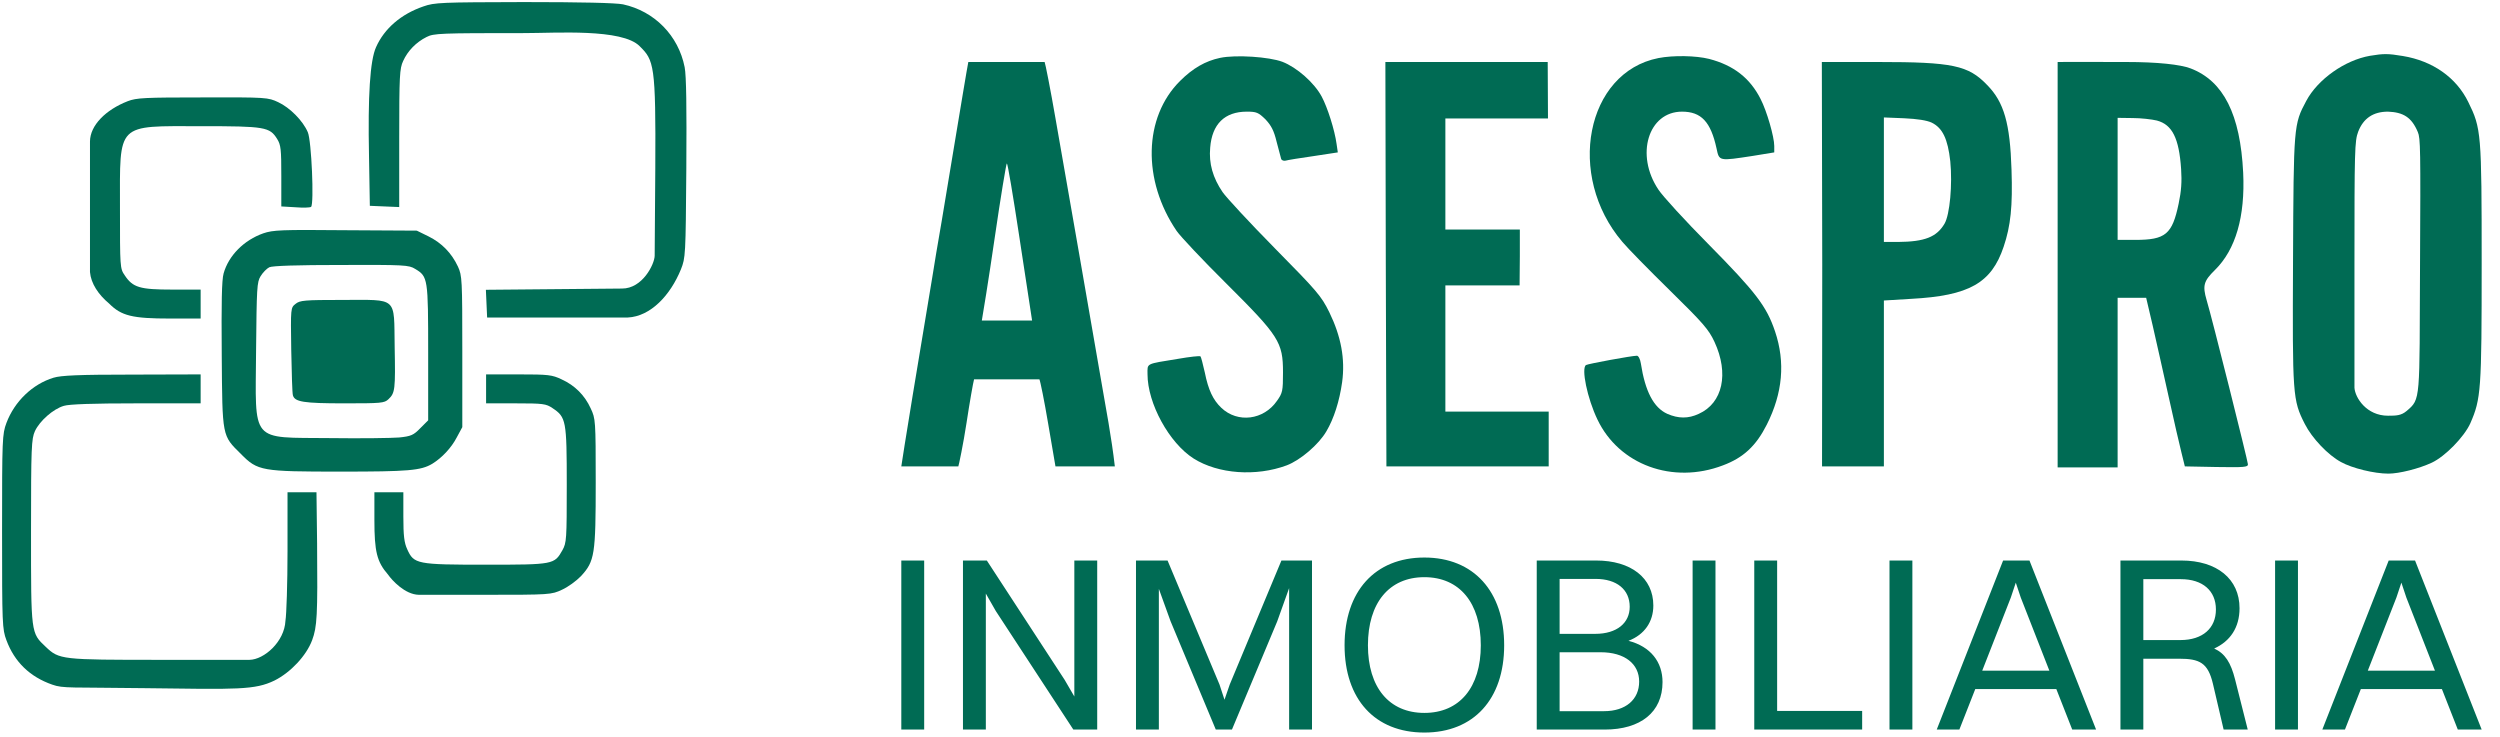
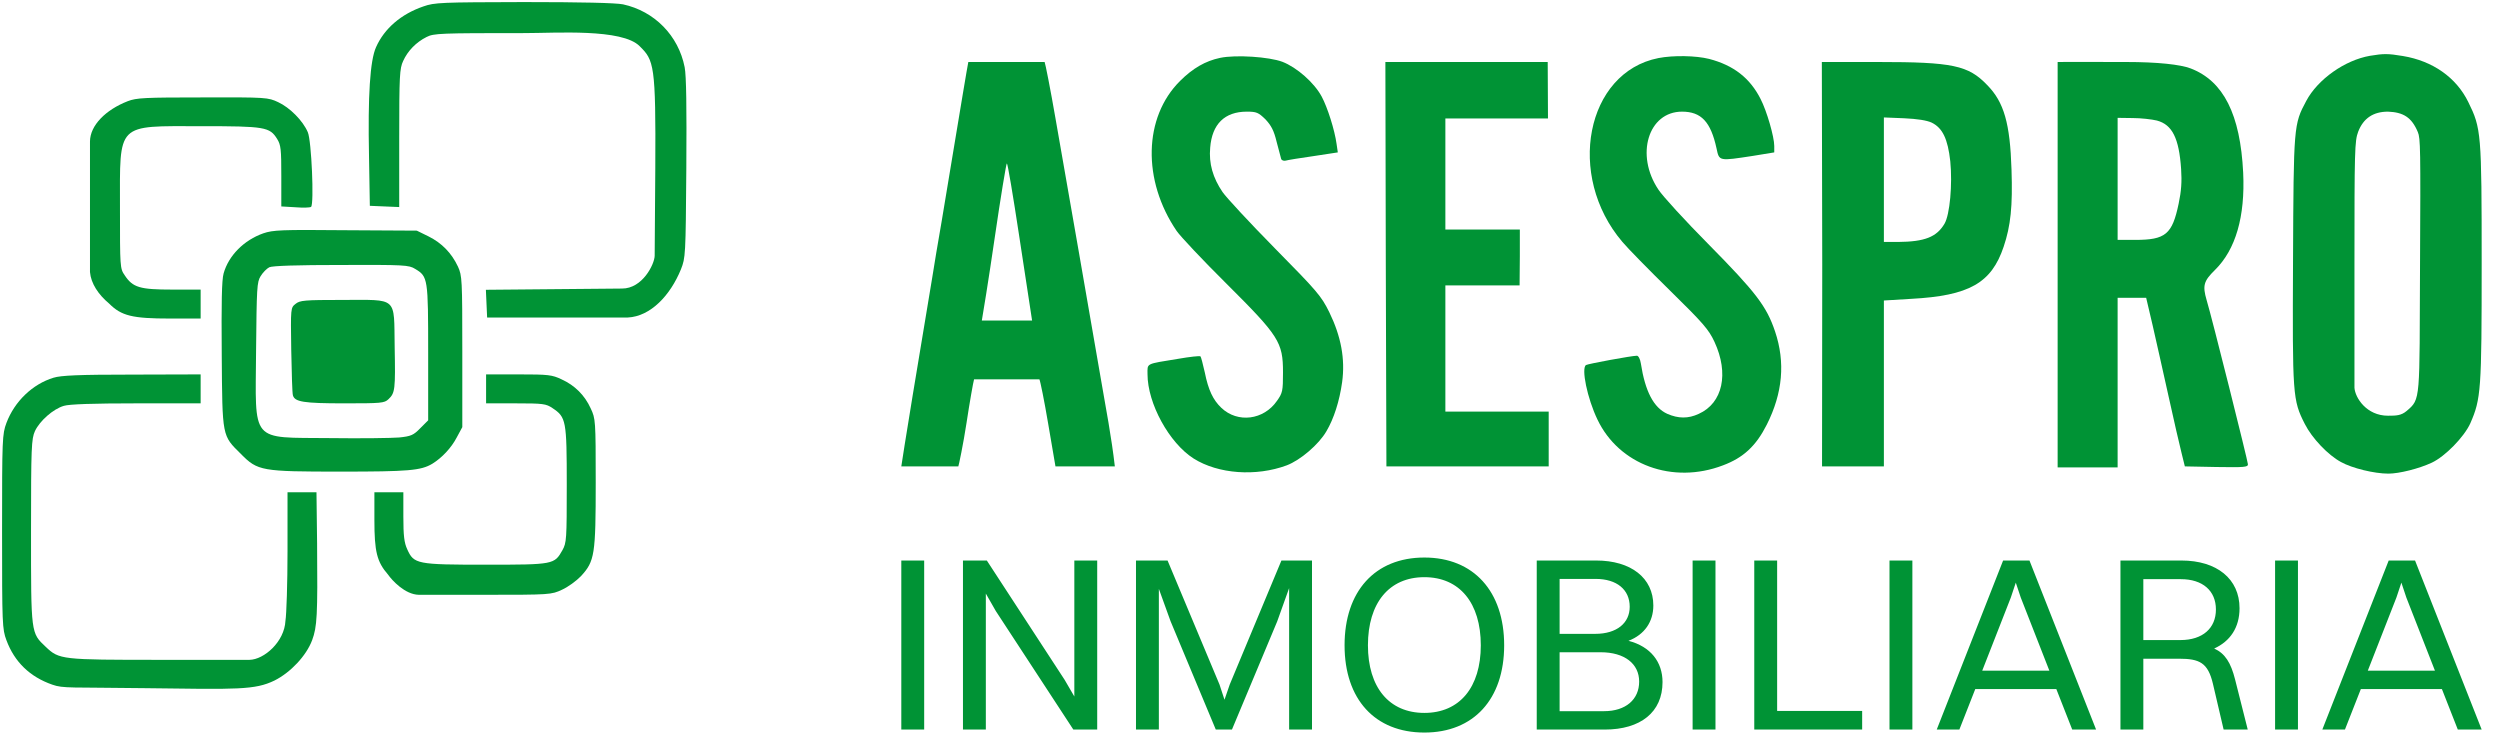
<svg xmlns="http://www.w3.org/2000/svg" version="1.1" width="1208.621" height="356.15" viewBox="0 0 1208.621 356.15" aria-label="ASESPRO INMOBILIARIA">
  <defs>
</defs>
  <g>
-     <path transform="matrix(1,0,0,-1,1,333.0311)" d="M203.699 329.93C192.899 326.23 184.799 319.23 180.799 310.23 177.899 303.83 176.799 286.73 177.399 257.53L177.799 233.53 184.899 233.23 191.999 232.93V266.231C191.999 296.43 192.2 299.93 193.899 303.531 196.099 308.43 200.199 312.63 205.199 315.13 208.699 316.93 211.7 317.031 252.6 317.031 267.649 317.031 299.76 319.325 308.253 310.694 315.153 303.894 316.1 301.83 315.8 251.831L315.5 209.33C315.403 205.358 309.655 193.487 299.7 193.531L266.8 193.231 233.9 192.931 234.2 186.231 234.5 179.531H268.5 302.5C313.542 180.061 323.075 190.253 328.2 202.831 330.399 208.431 330.5 209.331 330.8 251.531 331 281.331 330.8 296.331 330 300.531 327 315.831 315.399 327.631 300.2 330.931 296.7 331.631 280.1 332.031 252.2 332.031 212.1 331.931 209.1 331.831 203.7 329.931Z" data-original-fill="#006B54" fill="#006B54" class="logo-main" />
-     <path transform="matrix(1,0,0,-1,1,333.0311)" d="M60.8 284.13C50.115 279.975 42.559 272.441 42.5 264.63V233.03 201.53C42.967 196.012 46.524 190.64 51.8 186.23 57.7 180.33 62.999 179.03 81.2 179.03H95.999V186.03 193.03H82.299C66.599 193.03 63.199 194.03 59.299 199.93 56.999 203.23 56.999 203.83 56.999 232.53 56.999 274.13 54.899 272.03 96.299 272.03 127.199 272.03 129.399 271.63 132.999 265.83 134.799 262.93 134.999 260.83 134.999 247.93V233.23L141.799 232.83C145.5 232.53 148.899 232.63 149.399 233.031 150.899 234.431 149.6 265.131 147.8 269.131 145.399 274.731 139.1 281.031 133.5 283.631 128.6 285.931 127.9 286.031 97 285.931 68.8 285.931 65 285.731 60.8 284.131Z" data-original-fill="#006B54" fill="#006B54" class="logo-main" />
-     <path transform="matrix(1,0,0,-1,1,333.0311)" d="M126.3 220.23C116.9 216.93 109.499 209.43 107.1 200.83 106.2 197.73 106 186.53 106.2 161.53 106.5 121.53 106.3 122.63 115.5 113.53 123.6 105.33 125.4 105.03 163.7 105.03 196.399 105.03 202.499 105.531 208 108.831 212.7 111.731 217.2 116.531 219.8 121.531L222.5 126.531V163.031C222.5 198.031 222.399 199.731 220.4 204.131 217.3 210.731 212.6 215.531 206.2 218.731L200.5 221.531 166 221.731C134.8 222.031 131 221.831 126.3 220.231ZM199.699 203.03C205.899 199.33 205.999 198.53 205.999 162.43V129.83L202.199 126.03C198.899 122.63 197.699 122.13 191.999 121.53 188.399 121.23 173.3 121.03 158.5 121.23 119.599 121.63 122.499 118.33 122.799 163.43 123.099 194.03 123.199 196.63 124.999 199.53 126.1 201.33 127.999 203.23 129.2 203.83 130.7 204.53 142.7 204.93 164 204.93 194.499 205.03 196.699 204.93 199.699 203.03Z" data-original-fill="#006B54" fill="#006B54" class="logo-main" />
-     <path transform="matrix(1,0,0,-1,1,333.0311)" d="M141.9 186.131C139.5 184.23 139.5 184.23 139.8 163.831 140 152.731 140.3 142.831 140.6 141.931 141.5 138.731 145.7 138.031 165.4 138.031 183.299 138.031 184.8 138.131 186.799 140.031 190 143.031 190.199 144.731 189.799 165.431 189.399 189.931 191.599 188.031 164.5 188.031 146.1 188.031 144 187.831 141.899 186.131Z" fill="#006B54" data-original-fill="#006B54" class="logo-main" />
-     <path transform="matrix(1,0,0,-1,1,333.0311)" d="M24.9 150.43C14.7 147.33 6 138.93 2.1 128.53 .1 123.13 0 121.13 0 76.031 0 30.93 .1 28.931 2.1 23.531 6 13.031 13.4 5.831 24.3 2.031 29.6 .131 33.209 .836 69.209 .336 114.009-.264 122.2-.569 131.7 4.031 139.5 7.931 147.1 16.031 149.9 23.531 152.3 30.031 152.6 35.231 152.3 70.331L152 95.031H145 138V66.631C138 51.031 137.5 35.831 137 32.931 136.533 22.757 126.641 14.13 119.6 14.031H76.4C28.7 14.031 27.6 14.131 21.1 20.331 13.9 27.131 14 26.431 14 76.031 14 117.131 14.2 120.831 15.9 124.631 18.2 129.531 24.7 135.331 29.9 136.831 32.4 137.631 44.1 138.031 64.9 138.031H96V145.031 152.031L62.8 151.93C36.901 151.93 28.5 151.53 24.9 150.43Z" data-original-fill="#006B54" fill="#006B54" class="logo-main" />
-     <path transform="matrix(1,0,0,-1,1,333.0311)" d="M233.999 145.03V138.03H248.399C261.599 138.03 263 137.83 266.099 135.731 272.699 131.331 273 129.831 273 98.63 273 72.231 272.9 70.63 270.9 67.03 267 60.13 266.7 60.03 234 60.03 200.5 60.03 199.1 60.33 195.9 67.431 194.4 70.631 194 74.031 194 83.331V95.031H187 180V81.731C180 66.331 181.2 61.431 186.6 55.231 188.524 52.478 194.764 45.621 201.448 45.475H233.448C264.948 45.475 265.6 45.531 270.7 47.931 273.6 49.231 277.7 52.231 279.9 54.531 286.5 61.731 287 64.831 287 99.931 287 129.93 286.9 130.631 284.6 135.531 281.7 141.931 276.9 146.731 270.5 149.631 265.9 151.831 264.1 152.031 249.8 152.031H234V145.031Z" data-original-fill="#006B54" fill="#006B54" class="logo-main" />
-     <path transform="matrix(1,0,0,-1,1,333.0311)" d="M1144.761 306.055C1132.661 303.955 1119.561 294.755 1113.961 284.255 1107.861 272.855 1107.861 272.355 1107.561 207.055 1107.261 141.755 1107.361 139.655 1113.261 128.055 1116.761 121.155 1124.461 113.055 1130.761 109.655 1136.161 106.656 1146.861 104.055 1153.661 104.055 1158.861 104.055 1168.461 106.455 1174.661 109.355 1181.061 112.355 1190.261 121.755 1193.261 128.355 1198.461 140.255 1198.761 144.355 1198.761 205.755 1198.761 268.955 1198.561 270.955 1192.261 283.755 1186.461 295.555 1175.161 303.555 1160.661 305.955 1153.461 307.155 1151.361 307.155 1144.761 306.056ZM1167.897 269.172C1169.161 266.243 1169.261 261.155 1168.961 205.055 1168.661 138.956 1169.377 140.245 1162.477 134.345 1159.877 132.145 1157.561 132.055 1153.461 132.055 1143.115 132.055 1137.582 140.727 1137.261 145.555V205.055C1137.261 260.455 1137.361 264.855 1139.061 269.355 1141.561 275.856 1146.361 279.055 1153.461 279.055 1160.809 278.76 1164.893 276.383 1167.897 269.172" fill="#006B54" data-original-fill="#006B54" class="logo-main" />
-     <path transform="matrix(1,0,0,-1,1,333.0311)" d="M588.862 305.055C581.762 303.555 575.662 300.055 569.462 293.856 551.862 276.356 551.162 245.856 567.862 221.356 569.662 218.756 580.362 207.356 591.762 196.055 617.362 170.555 619.262 167.655 619.262 152.956 619.262 144.056 619.062 143.055 616.362 139.255 609.962 129.956 597.362 128.355 589.462 135.856 585.462 139.656 583.162 144.456 581.462 152.956 580.562 156.956 579.662 160.455 579.362 160.756 579.062 161.055 574.262 160.555 568.562 159.556 552.662 156.956 553.762 157.556 553.762 152.156 553.762 137.956 564.262 118.856 576.062 111.356 587.962 103.856 606.262 102.556 621.062 108.056 627.662 110.555 636.562 118.156 640.262 124.555 643.862 130.655 646.562 139.055 647.862 148.355 649.362 159.455 647.362 170.355 641.662 182.055 637.762 189.955 635.862 192.155 615.262 213.055 603.062 225.455 591.762 237.655 590.062 240.155 585.362 247.055 583.362 253.955 584.062 261.655 584.962 273.055 591.062 279.055 601.762 279.055 606.462 279.055 607.362 278.655 610.762 275.355 613.562 272.355 614.862 269.955 616.162 264.555 617.162 260.755 618.162 256.955 618.362 256.255 618.562 255.555 619.562 255.155 620.462 255.355 621.462 255.655 627.562 256.655 633.962 257.555L645.762 259.355 645.162 263.455C644.262 270.155 640.762 281.155 637.962 286.355 634.362 293.055 625.962 300.455 618.962 303.155 612.562 305.555 596.462 306.655 588.862 305.055Z" fill="#006B54" data-original-fill="#006B54" class="logo-main" />
-     <path transform="matrix(1,0,0,-1,1,333.0311)" d="M800.762 304.955C765.762 298.055 755.962 248.155 783.362 216.056 785.862 213.056 796.262 202.456 806.362 192.555 822.462 176.756 825.062 173.756 827.862 167.756 834.962 152.456 831.862 138.155 820.262 132.955 815.162 130.555 810.362 130.655 805.062 132.955 798.462 135.955 794.362 143.755 792.262 157.355 791.962 159.455 791.062 161.055 790.362 161.055 787.862 161.055 766.762 157.156 765.762 156.555 763.362 155.055 766.362 140.456 771.262 130.255 781.662 108.356 807.662 98.755 831.962 108.055 841.862 111.755 847.962 117.455 853.162 127.755 860.862 143.055 862.162 157.855 857.162 172.755 853.062 184.955 847.962 191.655 824.762 215.155 813.662 226.355 802.862 238.155 800.762 241.355 789.462 258.155 795.862 279.055 812.162 279.055 821.462 279.055 826.062 274.155 828.862 261.255 830.162 255.055 829.962 255.155 846.362 257.655L856.762 259.355V262.455C856.762 266.855 853.162 279.355 850.162 285.155 845.062 295.256 837.162 301.455 825.262 304.555 818.862 306.155 807.962 306.356 800.762 304.955" fill="#006B54" data-original-fill="#006B54" class="logo-main" />
-     <path transform="matrix(1,0,0,-1,1,333.0311)" d="M993.761 303.055V205.055 107.055H1008.261 1022.761V148.055 189.056H1029.661 1036.562L1039.662 175.856C1041.361 168.555 1044.762 153.155 1047.362 141.555 1049.861 130.055 1052.762 117.655 1053.662 114.055L1055.262 107.555 1070.562 107.255C1083.861 107.055 1085.761 107.155 1085.761 108.555 1085.761 109.955 1068.261 179.855 1065.761 188.055 1063.761 194.955 1064.361 197.155 1069.761 202.455 1079.861 212.355 1084.461 228.355 1083.461 249.555 1082.061 277.755 1073.961 293.855 1058.061 299.955 1053.061 301.855 1042.105 303.055 1026.83 303.055 994.262 303.055 999.615 303.166 993.761 303.055ZM1041.762 274.755C1049.162 272.755 1052.461 266.255 1053.462 251.255 1053.861 245.255 1053.562 240.655 1052.262 234.555 1049.162 219.755 1045.962 217.055 1031.262 217.055H1022.762V246.555 276.055L1030.062 275.955C1033.962 275.955 1039.262 275.355 1041.762 274.755Z" fill="#006B54" data-original-fill="#006B54" class="logo-main" />
-     <path transform="matrix(1,0,0,-1,1,333.0311)" d="M451.617 210.7C450.517 203.9 451.462 209.356 440.262 142.055 437.262 123.656 434.736 107.955 434.736 107.555 462.305 107.555 434.736 107.555 462.305 107.555 462.436 107.555 464.762 118.655 466.262 128.555 467.762 138.455 469.513 148.357 469.913 149.657 471.539 149.657 470.649 149.657 485.249 149.657 496.149 149.657 498.84 149.631 501.496 149.657 501.896 148.957 503.862 139.355 505.762 128.055L509.262 107.555 537.967 107.555C536.368 121.572 533.663 135.653 531.262 149.556 529.362 160.556 524.662 187.756 520.761 210.056 516.862 232.356 511.661 261.956 509.262 275.856 506.862 289.756 504.324 302.555 504.024 303.055 501.969 303.055 496.362 303.056 485.661 303.056 467.961 303.056 470.246 303.055 467.134 303.055 466.25 299.079 452.52 214.935 451.617 210.7ZM491.662 219.355C494.562 200.155 497.162 183.055 497.462 181.355L497.962 178.055H485.762C474.662 178.055 475.582 178.055 473.659 178.055 473.86 178.955 476.962 197.855 479.862 217.855 482.762 237.755 485.462 254.055 485.762 254.055 486.162 254.055 488.762 238.456 491.662 219.355" fill="#006B54" data-original-fill="#006B54" class="logo-main" />
-     <path transform="matrix(1,0,0,-1,1,333.0311)" d="M668.962 205.355 669.262 107.555H708.262 747.712V134.055H722.761 697.762V164.555 195.055C733.643 195.05 697.762 195.055 733.643 195.05L733.762 209.155V222.055H715.762 697.762V248.955 275.755C747.368 275.755 697.762 275.755 747.368 275.755L747.236 303.055H668.762L668.962 205.355Z" fill="#006B54" data-original-fill="#006B54" class="logo-main" />
-     <path transform="matrix(1,0,0,-1,1,333.0311)" d="M879.962 205.355 879.861 107.555H909.761V147.355 187.755L922.962 188.555C950.962 190.055 961.761 196.155 967.662 213.755 971.061 223.855 972.062 233.255 971.462 251.055 970.762 273.355 967.862 283.655 959.662 291.955 950.562 301.455 942.962 303.055 906.962 303.055H879.761L879.962 205.355ZM932.861 273.755C938.161 271.155 940.662 265.856 941.861 255.055 942.962 243.956 941.661 229.255 939.061 224.855 935.261 218.455 929.561 216.155 916.561 216.056H909.761V246.155 276.255L919.561 275.856C925.961 275.556 930.461 274.856 932.861 273.756Z" fill="#006B54" data-original-fill="#006B54" class="logo-main" />
-     <path d="M435.736 352.707H446.793V270.981H435.736ZM465.543 352.707H476.6V286.965L481.407 295.378L518.905 352.707H530.443V270.981H519.386V336.723L514.699 328.67L477.08 270.981H465.543ZM549.192 352.707H560.249V284.682L565.898 300.306L587.772 352.707H595.584L617.458 300.426L623.227 284.321V352.707H634.284V270.981H619.501L594.503 330.954L591.979 338.285L589.575 330.954L564.456 270.981H549.192ZM688.608 354.15C712.405 354.15 727.188 338.045 727.188 311.964C727.188 285.884 712.405 269.538 688.608 269.538C664.691 269.538 650.029 285.884 650.029 311.964C650.029 338.045 664.691 354.15 688.608 354.15ZM688.608 344.655C671.542 344.655 661.326 332.276 661.326 311.964C661.326 291.533 671.542 279.033 688.608 279.033C705.675 279.033 715.891 291.533 715.891 311.964C715.891 332.276 705.675 344.655 688.608 344.655ZM742.933 352.707H775.744C793.171 352.707 803.747 344.294 803.747 329.752C803.747 320.017 797.978 312.565 787.281 309.801C795.094 306.796 799.3 300.546 799.3 292.734C799.3 279.394 788.483 270.981 771.657 270.981H742.933ZM771.417 279.874C781.633 279.874 787.882 285.042 787.882 293.335C787.882 301.147 781.753 306.436 771.177 306.436H753.99V279.874ZM773.821 315.329C785.359 315.329 792.45 320.858 792.45 329.511C792.45 338.165 785.959 343.814 775.503 343.814H753.99V315.329ZM818.29 352.707H829.347V270.981H818.29ZM848.096 352.707H900.257V343.693H859.153V270.981H848.096ZM913.477 352.707H924.534V270.981H913.477ZM1001.814 352.707H1013.352L981.142 270.981H968.402L936.313 352.707H947.25L954.942 333.117H994.122ZM972.128 288.888 974.532 281.677 976.936 288.888 990.757 324.223H958.307ZM1025.13 352.707H1036.188V318.454H1053.494C1063.35 318.454 1067.436 320.377 1069.84 330.593L1075.008 352.707H1086.666L1080.536 328.43C1078.493 320.377 1075.729 315.93 1070.441 313.527C1078.133 310.041 1082.7 303.431 1082.7 294.056C1082.7 279.874 1071.763 270.981 1054.576 270.981H1025.13ZM1054.336 279.995C1064.912 279.995 1071.282 285.643 1071.282 294.657C1071.282 303.671 1064.912 309.44 1054.095 309.44H1036.188V279.995ZM1099.886 352.707H1110.943V270.981H1099.886ZM1188.223 352.707H1199.761L1167.551 270.981H1154.811L1122.722 352.707H1133.659L1141.351 333.117H1180.531ZM1158.537 288.888 1160.941 281.677 1163.345 288.888 1177.166 324.223H1144.716Z" fill="#006B54" data-original-fill="#006B54" class="logo-main" data-label="INMOBILIARIA" data-font="Switzer Regular" />
+     <path transform="matrix(1,0,0,-1,1,333.0311)" d="M203.699 329.93C192.899 326.23 184.799 319.23 180.799 310.23 177.899 303.83 176.799 286.73 177.399 257.53L177.799 233.53 184.899 233.23 191.999 232.93V266.231C191.999 296.43 192.2 299.93 193.899 303.531 196.099 308.43 200.199 312.63 205.199 315.13 208.699 316.93 211.7 317.031 252.6 317.031 267.649 317.031 299.76 319.325 308.253 310.694 315.153 303.894 316.1 301.83 315.8 251.831L315.5 209.33C315.403 205.358 309.655 193.487 299.7 193.531L266.8 193.231 233.9 192.931 234.2 186.231 234.5 179.531H268.5 302.5C313.542 180.061 323.075 190.253 328.2 202.831 330.399 208.431 330.5 209.331 330.8 251.531 331 281.331 330.8 296.331 330 300.531 327 315.831 315.399 327.631 300.2 330.931 296.7 331.631 280.1 332.031 252.2 332.031 212.1 331.931 209.1 331.831 203.7 329.931Z" data-original-fill="#009335" fill="#009335" class="logo-main" />
+     <path transform="matrix(1,0,0,-1,1,333.0311)" d="M60.8 284.13C50.115 279.975 42.559 272.441 42.5 264.63V233.03 201.53C42.967 196.012 46.524 190.64 51.8 186.23 57.7 180.33 62.999 179.03 81.2 179.03H95.999V186.03 193.03H82.299C66.599 193.03 63.199 194.03 59.299 199.93 56.999 203.23 56.999 203.83 56.999 232.53 56.999 274.13 54.899 272.03 96.299 272.03 127.199 272.03 129.399 271.63 132.999 265.83 134.799 262.93 134.999 260.83 134.999 247.93V233.23L141.799 232.83C145.5 232.53 148.899 232.63 149.399 233.031 150.899 234.431 149.6 265.131 147.8 269.131 145.399 274.731 139.1 281.031 133.5 283.631 128.6 285.931 127.9 286.031 97 285.931 68.8 285.931 65 285.731 60.8 284.131Z" data-original-fill="#009335" fill="#009335" class="logo-main" />
+     <path transform="matrix(1,0,0,-1,1,333.0311)" d="M126.3 220.23C116.9 216.93 109.499 209.43 107.1 200.83 106.2 197.73 106 186.53 106.2 161.53 106.5 121.53 106.3 122.63 115.5 113.53 123.6 105.33 125.4 105.03 163.7 105.03 196.399 105.03 202.499 105.531 208 108.831 212.7 111.731 217.2 116.531 219.8 121.531L222.5 126.531V163.031C222.5 198.031 222.399 199.731 220.4 204.131 217.3 210.731 212.6 215.531 206.2 218.731L200.5 221.531 166 221.731C134.8 222.031 131 221.831 126.3 220.231ZM199.699 203.03C205.899 199.33 205.999 198.53 205.999 162.43V129.83L202.199 126.03C198.899 122.63 197.699 122.13 191.999 121.53 188.399 121.23 173.3 121.03 158.5 121.23 119.599 121.63 122.499 118.33 122.799 163.43 123.099 194.03 123.199 196.63 124.999 199.53 126.1 201.33 127.999 203.23 129.2 203.83 130.7 204.53 142.7 204.93 164 204.93 194.499 205.03 196.699 204.93 199.699 203.03Z" data-original-fill="#009335" fill="#009335" class="logo-main" />
+     <path transform="matrix(1,0,0,-1,1,333.0311)" d="M141.9 186.131C139.5 184.23 139.5 184.23 139.8 163.831 140 152.731 140.3 142.831 140.6 141.931 141.5 138.731 145.7 138.031 165.4 138.031 183.299 138.031 184.8 138.131 186.799 140.031 190 143.031 190.199 144.731 189.799 165.431 189.399 189.931 191.599 188.031 164.5 188.031 146.1 188.031 144 187.831 141.899 186.131Z" fill="#009335" data-original-fill="#009335" class="logo-main" />
+     <path transform="matrix(1,0,0,-1,1,333.0311)" d="M24.9 150.43C14.7 147.33 6 138.93 2.1 128.53 .1 123.13 0 121.13 0 76.031 0 30.93 .1 28.931 2.1 23.531 6 13.031 13.4 5.831 24.3 2.031 29.6 .131 33.209 .836 69.209 .336 114.009-.264 122.2-.569 131.7 4.031 139.5 7.931 147.1 16.031 149.9 23.531 152.3 30.031 152.6 35.231 152.3 70.331L152 95.031H145 138V66.631C138 51.031 137.5 35.831 137 32.931 136.533 22.757 126.641 14.13 119.6 14.031H76.4C28.7 14.031 27.6 14.131 21.1 20.331 13.9 27.131 14 26.431 14 76.031 14 117.131 14.2 120.831 15.9 124.631 18.2 129.531 24.7 135.331 29.9 136.831 32.4 137.631 44.1 138.031 64.9 138.031H96V145.031 152.031L62.8 151.93C36.901 151.93 28.5 151.53 24.9 150.43Z" data-original-fill="#009335" fill="#009335" class="logo-main" />
+     <path transform="matrix(1,0,0,-1,1,333.0311)" d="M233.999 145.03V138.03H248.399C261.599 138.03 263 137.83 266.099 135.731 272.699 131.331 273 129.831 273 98.63 273 72.231 272.9 70.63 270.9 67.03 267 60.13 266.7 60.03 234 60.03 200.5 60.03 199.1 60.33 195.9 67.431 194.4 70.631 194 74.031 194 83.331V95.031H187 180V81.731C180 66.331 181.2 61.431 186.6 55.231 188.524 52.478 194.764 45.621 201.448 45.475H233.448C264.948 45.475 265.6 45.531 270.7 47.931 273.6 49.231 277.7 52.231 279.9 54.531 286.5 61.731 287 64.831 287 99.931 287 129.93 286.9 130.631 284.6 135.531 281.7 141.931 276.9 146.731 270.5 149.631 265.9 151.831 264.1 152.031 249.8 152.031H234V145.031Z" data-original-fill="#009335" fill="#009335" class="logo-main" />
+     <path transform="matrix(1,0,0,-1,1,333.0311)" d="M1144.761 306.055C1132.661 303.955 1119.561 294.755 1113.961 284.255 1107.861 272.855 1107.861 272.355 1107.561 207.055 1107.261 141.755 1107.361 139.655 1113.261 128.055 1116.761 121.155 1124.461 113.055 1130.761 109.655 1136.161 106.656 1146.861 104.055 1153.661 104.055 1158.861 104.055 1168.461 106.455 1174.661 109.355 1181.061 112.355 1190.261 121.755 1193.261 128.355 1198.461 140.255 1198.761 144.355 1198.761 205.755 1198.761 268.955 1198.561 270.955 1192.261 283.755 1186.461 295.555 1175.161 303.555 1160.661 305.955 1153.461 307.155 1151.361 307.155 1144.761 306.056ZM1167.897 269.172C1169.161 266.243 1169.261 261.155 1168.961 205.055 1168.661 138.956 1169.377 140.245 1162.477 134.345 1159.877 132.145 1157.561 132.055 1153.461 132.055 1143.115 132.055 1137.582 140.727 1137.261 145.555V205.055C1137.261 260.455 1137.361 264.855 1139.061 269.355 1141.561 275.856 1146.361 279.055 1153.461 279.055 1160.809 278.76 1164.893 276.383 1167.897 269.172" fill="#009335" data-original-fill="#009335" class="logo-main" />
+     <path transform="matrix(1,0,0,-1,1,333.0311)" d="M588.862 305.055C581.762 303.555 575.662 300.055 569.462 293.856 551.862 276.356 551.162 245.856 567.862 221.356 569.662 218.756 580.362 207.356 591.762 196.055 617.362 170.555 619.262 167.655 619.262 152.956 619.262 144.056 619.062 143.055 616.362 139.255 609.962 129.956 597.362 128.355 589.462 135.856 585.462 139.656 583.162 144.456 581.462 152.956 580.562 156.956 579.662 160.455 579.362 160.756 579.062 161.055 574.262 160.555 568.562 159.556 552.662 156.956 553.762 157.556 553.762 152.156 553.762 137.956 564.262 118.856 576.062 111.356 587.962 103.856 606.262 102.556 621.062 108.056 627.662 110.555 636.562 118.156 640.262 124.555 643.862 130.655 646.562 139.055 647.862 148.355 649.362 159.455 647.362 170.355 641.662 182.055 637.762 189.955 635.862 192.155 615.262 213.055 603.062 225.455 591.762 237.655 590.062 240.155 585.362 247.055 583.362 253.955 584.062 261.655 584.962 273.055 591.062 279.055 601.762 279.055 606.462 279.055 607.362 278.655 610.762 275.355 613.562 272.355 614.862 269.955 616.162 264.555 617.162 260.755 618.162 256.955 618.362 256.255 618.562 255.555 619.562 255.155 620.462 255.355 621.462 255.655 627.562 256.655 633.962 257.555L645.762 259.355 645.162 263.455C644.262 270.155 640.762 281.155 637.962 286.355 634.362 293.055 625.962 300.455 618.962 303.155 612.562 305.555 596.462 306.655 588.862 305.055Z" fill="#009335" data-original-fill="#009335" class="logo-main" />
+     <path transform="matrix(1,0,0,-1,1,333.0311)" d="M800.762 304.955C765.762 298.055 755.962 248.155 783.362 216.056 785.862 213.056 796.262 202.456 806.362 192.555 822.462 176.756 825.062 173.756 827.862 167.756 834.962 152.456 831.862 138.155 820.262 132.955 815.162 130.555 810.362 130.655 805.062 132.955 798.462 135.955 794.362 143.755 792.262 157.355 791.962 159.455 791.062 161.055 790.362 161.055 787.862 161.055 766.762 157.156 765.762 156.555 763.362 155.055 766.362 140.456 771.262 130.255 781.662 108.356 807.662 98.755 831.962 108.055 841.862 111.755 847.962 117.455 853.162 127.755 860.862 143.055 862.162 157.855 857.162 172.755 853.062 184.955 847.962 191.655 824.762 215.155 813.662 226.355 802.862 238.155 800.762 241.355 789.462 258.155 795.862 279.055 812.162 279.055 821.462 279.055 826.062 274.155 828.862 261.255 830.162 255.055 829.962 255.155 846.362 257.655L856.762 259.355V262.455C856.762 266.855 853.162 279.355 850.162 285.155 845.062 295.256 837.162 301.455 825.262 304.555 818.862 306.155 807.962 306.356 800.762 304.955" fill="#009335" data-original-fill="#009335" class="logo-main" />
+     <path transform="matrix(1,0,0,-1,1,333.0311)" d="M993.761 303.055V205.055 107.055H1008.261 1022.761V148.055 189.056H1029.661 1036.562L1039.662 175.856C1041.361 168.555 1044.762 153.155 1047.362 141.555 1049.861 130.055 1052.762 117.655 1053.662 114.055L1055.262 107.555 1070.562 107.255C1083.861 107.055 1085.761 107.155 1085.761 108.555 1085.761 109.955 1068.261 179.855 1065.761 188.055 1063.761 194.955 1064.361 197.155 1069.761 202.455 1079.861 212.355 1084.461 228.355 1083.461 249.555 1082.061 277.755 1073.961 293.855 1058.061 299.955 1053.061 301.855 1042.105 303.055 1026.83 303.055 994.262 303.055 999.615 303.166 993.761 303.055ZM1041.762 274.755C1049.162 272.755 1052.461 266.255 1053.462 251.255 1053.861 245.255 1053.562 240.655 1052.262 234.555 1049.162 219.755 1045.962 217.055 1031.262 217.055H1022.762V246.555 276.055L1030.062 275.955C1033.962 275.955 1039.262 275.355 1041.762 274.755Z" fill="#009335" data-original-fill="#009335" class="logo-main" />
+     <path transform="matrix(1,0,0,-1,1,333.0311)" d="M451.617 210.7C450.517 203.9 451.462 209.356 440.262 142.055 437.262 123.656 434.736 107.955 434.736 107.555 462.305 107.555 434.736 107.555 462.305 107.555 462.436 107.555 464.762 118.655 466.262 128.555 467.762 138.455 469.513 148.357 469.913 149.657 471.539 149.657 470.649 149.657 485.249 149.657 496.149 149.657 498.84 149.631 501.496 149.657 501.896 148.957 503.862 139.355 505.762 128.055L509.262 107.555 537.967 107.555C536.368 121.572 533.663 135.653 531.262 149.556 529.362 160.556 524.662 187.756 520.761 210.056 516.862 232.356 511.661 261.956 509.262 275.856 506.862 289.756 504.324 302.555 504.024 303.055 501.969 303.055 496.362 303.056 485.661 303.056 467.961 303.056 470.246 303.055 467.134 303.055 466.25 299.079 452.52 214.935 451.617 210.7ZM491.662 219.355C494.562 200.155 497.162 183.055 497.462 181.355L497.962 178.055H485.762C474.662 178.055 475.582 178.055 473.659 178.055 473.86 178.955 476.962 197.855 479.862 217.855 482.762 237.755 485.462 254.055 485.762 254.055 486.162 254.055 488.762 238.456 491.662 219.355" fill="#009335" data-original-fill="#009335" class="logo-main" />
+     <path transform="matrix(1,0,0,-1,1,333.0311)" d="M668.962 205.355 669.262 107.555H708.262 747.712V134.055H722.761 697.762V164.555 195.055C733.643 195.05 697.762 195.055 733.643 195.05L733.762 209.155V222.055H715.762 697.762V248.955 275.755C747.368 275.755 697.762 275.755 747.368 275.755L747.236 303.055H668.762L668.962 205.355Z" fill="#009335" data-original-fill="#009335" class="logo-main" />
+     <path transform="matrix(1,0,0,-1,1,333.0311)" d="M879.962 205.355 879.861 107.555H909.761V147.355 187.755L922.962 188.555C950.962 190.055 961.761 196.155 967.662 213.755 971.061 223.855 972.062 233.255 971.462 251.055 970.762 273.355 967.862 283.655 959.662 291.955 950.562 301.455 942.962 303.055 906.962 303.055H879.761L879.962 205.355ZM932.861 273.755C938.161 271.155 940.662 265.856 941.861 255.055 942.962 243.956 941.661 229.255 939.061 224.855 935.261 218.455 929.561 216.155 916.561 216.056H909.761V246.155 276.255L919.561 275.856C925.961 275.556 930.461 274.856 932.861 273.756Z" fill="#009335" data-original-fill="#009335" class="logo-main" />
+     <path d="M435.736 352.707H446.793V270.981H435.736ZM465.543 352.707H476.6V286.965L481.407 295.378L518.905 352.707H530.443V270.981H519.386V336.723L514.699 328.67L477.08 270.981H465.543ZM549.192 352.707H560.249V284.682L565.898 300.306L587.772 352.707H595.584L617.458 300.426L623.227 284.321V352.707H634.284V270.981H619.501L594.503 330.954L591.979 338.285L589.575 330.954L564.456 270.981H549.192ZM688.608 354.15C712.405 354.15 727.188 338.045 727.188 311.964C727.188 285.884 712.405 269.538 688.608 269.538C664.691 269.538 650.029 285.884 650.029 311.964C650.029 338.045 664.691 354.15 688.608 354.15ZM688.608 344.655C671.542 344.655 661.326 332.276 661.326 311.964C661.326 291.533 671.542 279.033 688.608 279.033C705.675 279.033 715.891 291.533 715.891 311.964C715.891 332.276 705.675 344.655 688.608 344.655ZM742.933 352.707H775.744C793.171 352.707 803.747 344.294 803.747 329.752C803.747 320.017 797.978 312.565 787.281 309.801C795.094 306.796 799.3 300.546 799.3 292.734C799.3 279.394 788.483 270.981 771.657 270.981H742.933ZM771.417 279.874C781.633 279.874 787.882 285.042 787.882 293.335C787.882 301.147 781.753 306.436 771.177 306.436H753.99V279.874ZM773.821 315.329C785.359 315.329 792.45 320.858 792.45 329.511C792.45 338.165 785.959 343.814 775.503 343.814H753.99V315.329ZM818.29 352.707H829.347V270.981H818.29ZM848.096 352.707H900.257V343.693H859.153V270.981H848.096ZM913.477 352.707H924.534V270.981H913.477ZM1001.814 352.707H1013.352L981.142 270.981H968.402L936.313 352.707H947.25L954.942 333.117H994.122ZM972.128 288.888 974.532 281.677 976.936 288.888 990.757 324.223H958.307ZM1025.13 352.707H1036.188V318.454H1053.494C1063.35 318.454 1067.436 320.377 1069.84 330.593L1075.008 352.707H1086.666L1080.536 328.43C1078.493 320.377 1075.729 315.93 1070.441 313.527C1078.133 310.041 1082.7 303.431 1082.7 294.056C1082.7 279.874 1071.763 270.981 1054.576 270.981H1025.13ZM1054.336 279.995C1064.912 279.995 1071.282 285.643 1071.282 294.657C1071.282 303.671 1064.912 309.44 1054.095 309.44H1036.188V279.995ZM1099.886 352.707H1110.943V270.981H1099.886ZM1188.223 352.707H1199.761L1167.551 270.981H1154.811L1122.722 352.707H1133.659L1141.351 333.117H1180.531ZM1158.537 288.888 1160.941 281.677 1163.345 288.888 1177.166 324.223H1144.716Z" fill="#009335" data-original-fill="#009335" class="logo-main" data-label="INMOBILIARIA" data-font="Switzer Regular" />
  </g>
</svg>
